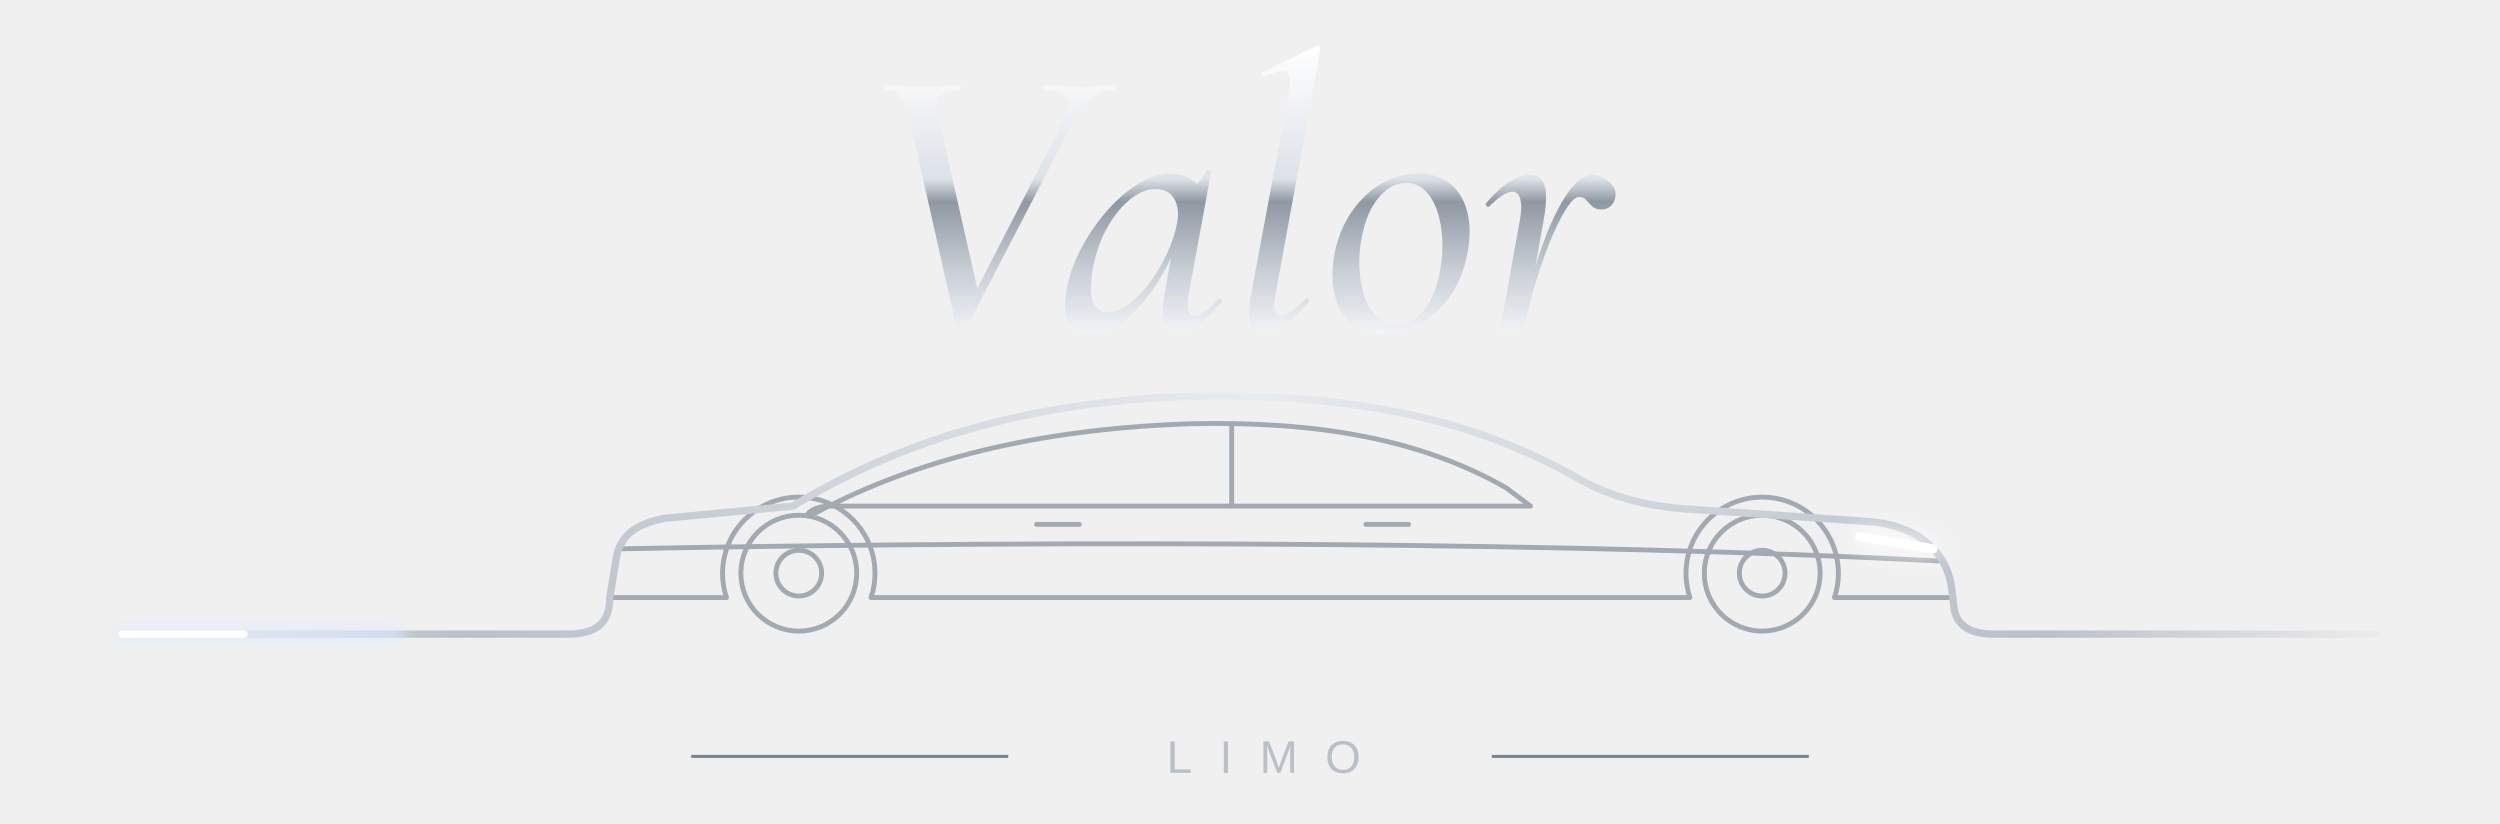
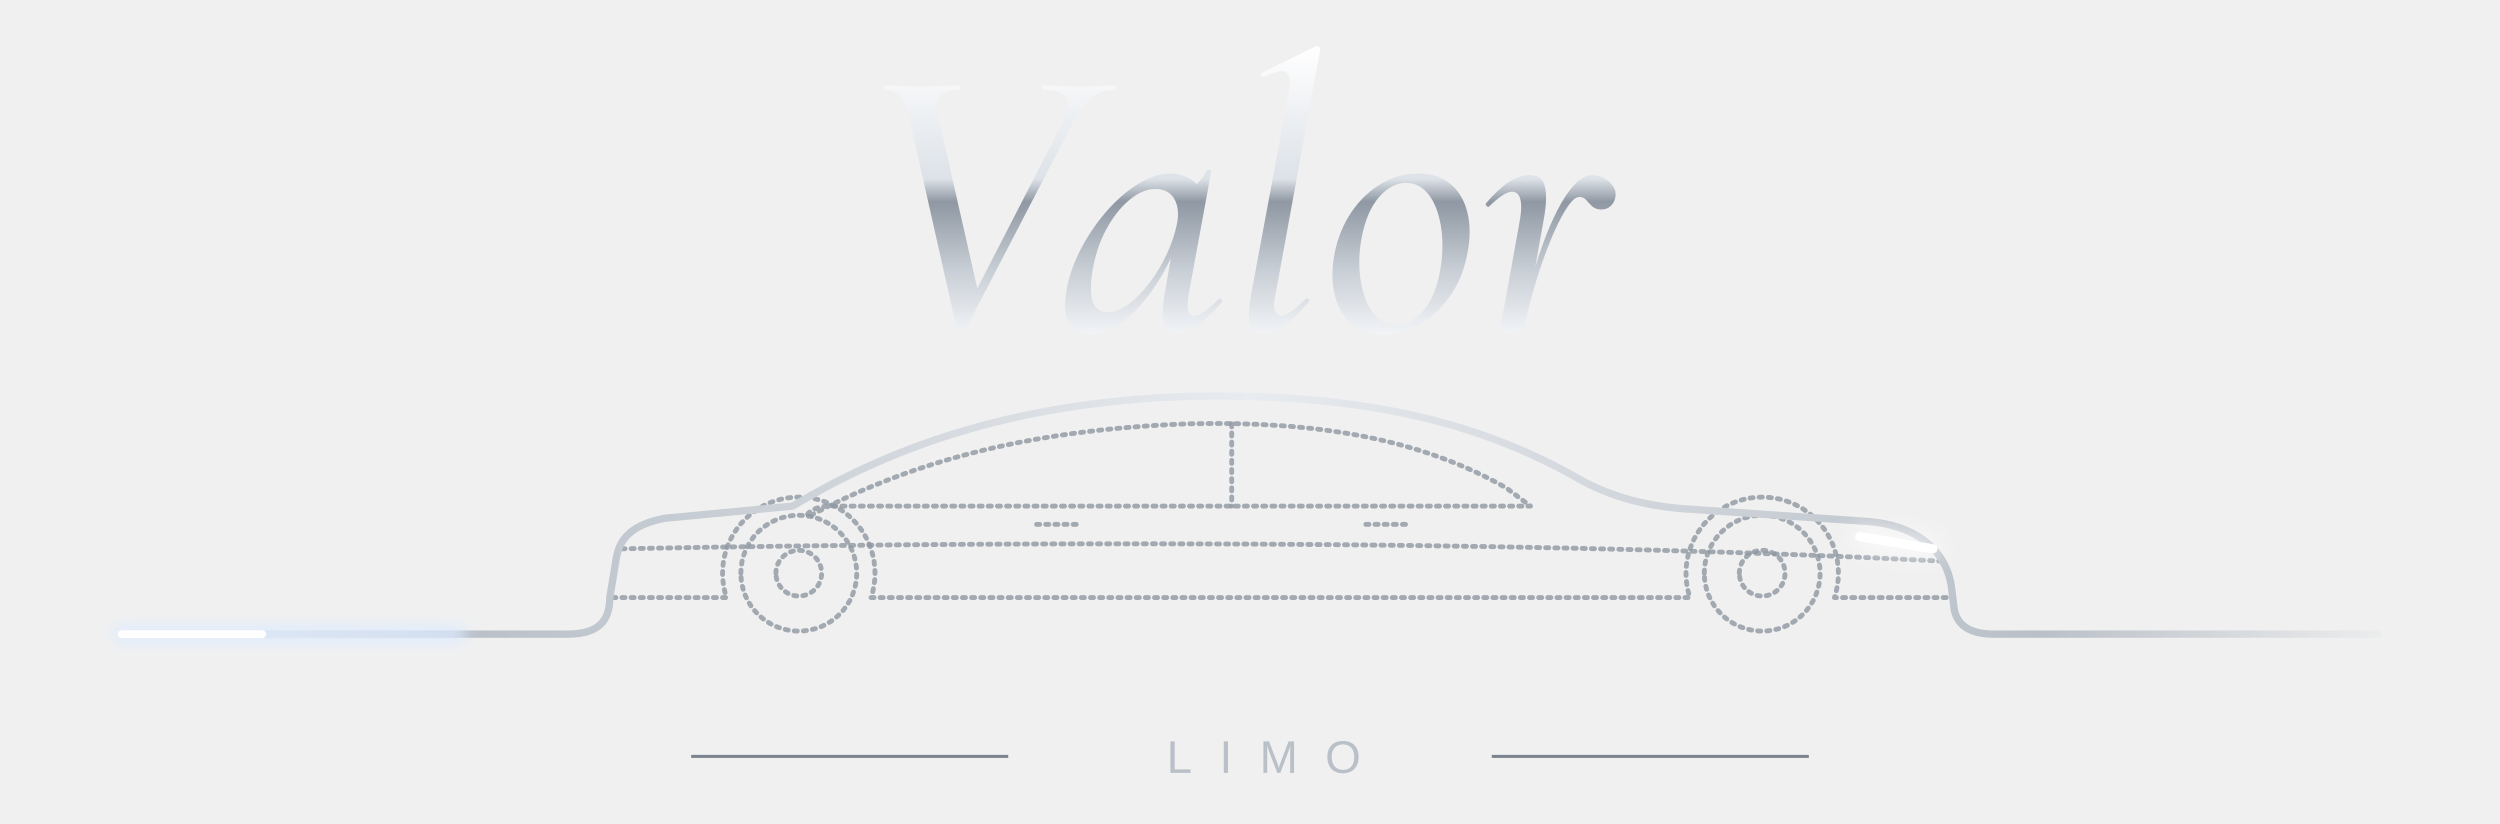
<svg xmlns="http://www.w3.org/2000/svg" viewBox="40 20 820 270" width="820" height="270" role="img" aria-label="Valor Limo">
-   <style>@media (prefers-reduced-motion: reduce){.fx{display:none}}</style>
+   <style>.vl-trace{stroke-dasharray:1000 1100;animation:vl-trace 10s linear infinite}.vl-car{stroke-dasharray:1 2;animation:vl-car 10s cubic-bezier(.45,0,.2,1) infinite}.vl-word{animation:vl-word 10s ease-out infinite}.vl-limo{animation:vl-limo 10s ease-out infinite}.vl-lamp{animation:vl-lamp 10s linear infinite}@keyframes vl-trace{0%{stroke-dashoffset:1003;opacity:1}35%{stroke-dashoffset:0}92%{stroke-dashoffset:0;opacity:1}99%,100%{stroke-dashoffset:0;opacity:0}}@keyframes vl-car{0%,16%{stroke-dashoffset:1.03;opacity:1}50%{stroke-dashoffset:0}92%{stroke-dashoffset:0;opacity:1}99%,100%{stroke-dashoffset:0;opacity:0}}@keyframes vl-word{0%,32%{opacity:0}54%,92%{opacity:1}99%,100%{opacity:0}}@keyframes vl-limo{0%,46%{opacity:0}62%,92%{opacity:1}99%,100%{opacity:0}}@keyframes vl-lamp{0%,27%{opacity:0}30%{opacity:1}40%{opacity:.55}50%{opacity:1}62%{opacity:.6}74%{opacity:1}92%{opacity:1}99%,100%{opacity:0}}@media (prefers-reduced-motion: reduce){.fx{display:none}.vl-trace,.vl-car,.vl-word,.vl-limo,.vl-lamp{animation:none}}</style>
  <defs>
    <linearGradient id="vl-chrome" x1="0" y1="0" x2="0" y2="1">
      <stop offset="0" stop-color="#FFFFFF" />
      <stop offset="0.46" stop-color="#DDE2E8" />
      <stop offset="0.54" stop-color="#8F98A3" />
      <stop offset="0.78" stop-color="#C9CFD6" />
      <stop offset="1" stop-color="#F2F4F7" />
    </linearGradient>
    <linearGradient id="vl-line" gradientUnits="userSpaceOnUse" x1="70" y1="0" x2="830" y2="0">
      <stop offset="0" stop-color="#B9C0C8" stop-opacity="0" />
      <stop offset="0.16" stop-color="#B9C0C8" />
      <stop offset="0.5" stop-color="#E8EBEF" />
      <stop offset="0.84" stop-color="#B9C0C8" />
      <stop offset="1" stop-color="#B9C0C8" stop-opacity="0" />
    </linearGradient>
    <linearGradient id="vl-sheen" gradientUnits="userSpaceOnUse" x1="-200" y1="0" x2="0" y2="0">
      <stop offset="0" stop-color="#FFFFFF" stop-opacity="0" />
      <stop offset="0.5" stop-color="#FFFFFF" stop-opacity="0.95" />
      <stop offset="1" stop-color="#FFFFFF" stop-opacity="0" />
-       <animateTransform attributeName="gradientTransform" type="translate" values="0 0;1100 0;1100 0" keyTimes="0;0.55;1" dur="6s" repeatCount="indefinite" />
+       <animateTransform attributeName="gradientTransform" type="translate" values="0 0;0 0;1100 0;1100 0" keyTimes="0;0.52;0.76;1" dur="10s" repeatCount="indefinite" />
    </linearGradient>
    <filter id="vl-glow" x="-200%" y="-200%" width="500%" height="500%">
      <feGaussianBlur stdDeviation="4" result="b" />
      <feMerge>
        <feMergeNode in="b" />
        <feMergeNode in="b" />
        <feMergeNode in="SourceGraphic" />
      </feMerge>
    </filter>
    <filter id="vl-soft" x="-20%" y="-200%" width="140%" height="500%">
      <feGaussianBlur stdDeviation="2.2" />
    </filter>
-     <path id="vl-trace" d="M80 228 H226 C236 228 240 224 240 216 L242 204 C243 196 248 192 258 190 L300 186 C330 168 370 152 430 150 C480 149 520 156 556 176 C566 182 578 186 594 187 L652 191 C668 192 678 200 680 212 L681 220 C682 225 686 228 694 228 H820" />
+     <path id="vl-trace" pathLength="1000" d="M80 228 H226 C236 228 240 224 240 216 L242 204 C243 196 248 192 258 190 L300 186 C330 168 370 152 430 150 C480 149 520 156 556 176 C566 182 578 186 594 187 L652 191 C668 192 678 200 680 212 L681 220 C682 225 686 228 694 228 H820" />
    <g id="vl-car">
-       <path d="M241 216 H278.3 A25 25 0 1 1 325.7 216 H594.3 A25 25 0 1 1 641.7 216 H680" />
-       <path d="M306 189 C336 173 374 161 430 159 C472 158 506 164 534 180 L542 186 H312 C306 186 303 190 306 189 Z" />
-       <path d="M444 159 V186" />
-       <path d="M244 200 C400 197 560 198 676 204" />
-       <path d="M488 192 H502 M380 192 H394" />
-       <circle cx="302" cy="208" r="19" />
-       <circle cx="302" cy="208" r="7.5" />
-       <circle cx="618" cy="208" r="19" />
-       <circle cx="618" cy="208" r="7.5" />
+       <path pathLength="1" d="M241 216 H278.3 A25 25 0 1 1 325.7 216 H594.3 A25 25 0 1 1 641.7 216 H680" />
+       <path pathLength="1" d="M306 189 C336 173 374 161 430 159 C472 158 506 164 534 180 L542 186 H312 C306 186 303 190 306 189 Z" />
+       <path pathLength="1" d="M444 159 V186" />
+       <path pathLength="1" d="M244 200 C400 197 560 198 676 204" />
+       <path pathLength="1" d="M488 192 H502 M380 192 H394" />
+       <circle pathLength="1" cx="302" cy="208" r="19" transform="rotate(180 302 208)" />
+       <circle pathLength="1" cx="302" cy="208" r="7.5" transform="rotate(180 302 208)" />
+       <circle pathLength="1" cx="618" cy="208" r="19" transform="rotate(180 618 208)" />
+       <circle pathLength="1" cx="618" cy="208" r="7.5" transform="rotate(180 618 208)" />
    </g>
  </defs>
-   <path transform="translate(330.06 128)" fill="url(#vl-chrome)" d="M23.76 -0.13 8.19 -69.38Q7.12 -74.37 5.38 -76.42Q3.64 -78.46 0.31 -78.46Q0 -78.46 0 -79.23Q0 -80 0.31 -80Q2.78 -80 5.58 -79.81Q8.39 -79.62 10.85 -79.62Q15.39 -79.62 18.68 -79.81Q21.96 -80 24.68 -80Q25.14 -80 25.14 -79.23Q25.14 -78.46 24.68 -78.46Q20.65 -78.46 18.57 -76.86Q16.49 -75.26 17.5 -70.66L31.16 -10.45L24.94 -2.62L58.62 -68.04Q61.31 -73.31 59.66 -75.89Q58.02 -78.46 52.23 -78.46Q51.85 -78.46 51.85 -79.23Q51.85 -80 52.23 -80Q55.12 -80 57.86 -79.81Q60.6 -79.62 65 -79.62Q68.24 -79.62 70.34 -79.81Q72.43 -80 75.42 -80Q75.93 -80 75.93 -79.23Q75.93 -78.46 75.42 -78.46Q73.13 -78.46 70.88 -77.67Q68.63 -76.88 66.39 -74.57Q64.15 -72.25 61.66 -67.44L26.73 -0.13Q26.34 0.44 25.12 0.41Q23.89 0.38 23.76 -0.13ZM67.4 1.66Q63.19 1.66 60.9 -1.44Q58.62 -4.54 59.57 -11.65Q60.54 -18.46 63.99 -25.38Q67.44 -32.29 72.41 -38.14Q77.38 -43.99 83 -47.53Q88.61 -51.07 93.77 -51.07Q96.19 -51.07 98.6 -50.18Q101 -49.29 102.74 -47.29Q104.48 -45.28 104.74 -42.04L98.6 -45.7Q100.36 -45.95 102.55 -47.78Q104.74 -49.61 105.7 -52.1Q105.96 -52.48 106.66 -52.29Q107.37 -52.11 107.24 -51.85L99.81 -11.39Q98.59 -4.39 101.57 -4.39Q103 -4.39 105.07 -5.89Q107.14 -7.39 109.61 -9.86Q110 -10.24 110.51 -9.73Q111.02 -9.22 110.64 -8.83Q106.53 -4.1 103.08 -1.47Q99.63 1.15 96.3 1.15Q92.84 1.15 91.79 -1.72Q90.74 -4.58 91.9 -11.39L95.03 -29.31L97.37 -31.49Q93.8 -21.56 88.76 -14.06Q83.72 -6.57 78.19 -2.45Q72.65 1.66 67.4 1.66ZM73.13 -5.57Q76.55 -5.57 80.15 -8.25Q83.75 -10.92 87.01 -15.26Q90.27 -19.59 92.65 -24.69Q95.03 -29.79 95.96 -34.5Q96.98 -39.55 95.08 -42.81Q93.18 -46.07 88.71 -46Q84.56 -45.93 80.3 -42.35Q76.03 -38.77 72.75 -32.7Q69.46 -26.63 68.24 -18.85Q67.17 -11.91 68.49 -8.74Q69.82 -5.57 73.13 -5.57ZM124.67 1.15Q121.02 1.15 120.08 -1.8Q119.14 -4.76 120.31 -11.39L132.72 -78.07Q133.6 -83.08 131.89 -84.29Q130.19 -85.5 124.52 -82.73Q124.01 -82.53 123.72 -83.3Q123.42 -84.07 123.94 -84.2L141.52 -92.8Q142.09 -93.06 142.6 -92.54Q143.12 -92.03 142.99 -91.78L128.3 -11.39Q127.46 -7.6 128.14 -5.99Q128.81 -4.39 130.19 -4.39Q131.6 -4.39 133.61 -5.92Q135.63 -7.44 138.1 -9.86Q138.61 -10.37 139.12 -9.86Q139.64 -9.34 139.12 -8.83Q135.01 -4.1 131.59 -1.47Q128.17 1.15 124.67 1.15ZM163.51 1.79Q157.11 1.79 153.09 -1.81Q149.07 -5.42 147.68 -11.44Q146.3 -17.45 147.65 -24.7Q149.11 -32.3 153.1 -38.25Q157.09 -44.2 162.81 -47.64Q168.52 -51.07 175.02 -51.07Q181.84 -51.07 185.92 -47.48Q190 -43.89 191.34 -37.9Q192.68 -31.92 191.21 -24.7Q189.62 -16.42 185.25 -10.44Q180.88 -4.45 175.14 -1.33Q169.39 1.79 163.51 1.79ZM167.94 -1.41Q172.88 -1.41 176.84 -6.1Q180.79 -10.8 182.27 -19.07Q183.23 -24.13 183.02 -29.21Q182.82 -34.28 181.42 -38.56Q180.02 -42.83 177.44 -45.41Q174.87 -48 171.08 -48Q166.3 -48 162.28 -43.37Q158.25 -38.73 156.59 -30.21Q155.56 -25.01 155.83 -19.9Q156.1 -14.8 157.54 -10.62Q158.98 -6.44 161.63 -3.92Q164.28 -1.41 167.94 -1.41ZM210.02 -1.11 208.74 -1.24Q209.88 -7.32 211.69 -14.12Q213.49 -20.92 215.79 -27.37Q218.09 -33.82 220.77 -39.06Q223.45 -44.31 226.37 -47.43Q229.29 -50.56 232.28 -50.56Q234.12 -50.56 235.98 -49.58Q237.84 -48.6 239 -46.94Q240.16 -45.29 239.78 -43.33Q239.51 -41.66 238.29 -40.47Q237.07 -39.28 235.2 -39.28Q233.28 -39.28 232.19 -40.31Q231.1 -41.34 230.23 -42.37Q229.37 -43.4 228.03 -43.4Q226.34 -43.4 224.3 -40.47Q222.27 -37.54 220.09 -32.78Q217.92 -28.02 215.95 -22.36Q213.97 -16.69 212.42 -11.09Q210.86 -5.49 210.02 -1.11ZM205.04 1.02Q203.03 1.02 202.38 0.77Q201.73 0.52 201.73 0.14Q201.73 -0.3 202.46 -3.36Q203.19 -6.43 203.71 -9.47L208.25 -34.64Q209.06 -38.85 208.86 -41.08Q208.66 -43.3 207.87 -44.22Q207.08 -45.13 205.99 -45.13Q204.42 -45.13 202.42 -43.71Q200.42 -42.29 198.41 -40.29Q198.04 -39.92 197.53 -40.43Q197.02 -40.93 197.39 -41.38Q201.43 -46.11 204.9 -48.33Q208.36 -50.56 211.74 -50.56Q214.2 -50.56 215.5 -49.14Q216.81 -47.72 217.02 -44.41Q217.24 -41.09 216.17 -35.33L210.02 -1.11Q209.71 1.02 205.04 1.02Z" />
-   <path class="fx" transform="translate(330.06 128)" fill="url(#vl-sheen)" style="mix-blend-mode:screen" d="M23.76 -0.13 8.19 -69.38Q7.12 -74.37 5.38 -76.42Q3.64 -78.46 0.31 -78.46Q0 -78.46 0 -79.23Q0 -80 0.31 -80Q2.78 -80 5.58 -79.81Q8.39 -79.62 10.85 -79.62Q15.39 -79.62 18.68 -79.81Q21.96 -80 24.68 -80Q25.14 -80 25.14 -79.23Q25.14 -78.46 24.68 -78.46Q20.65 -78.46 18.57 -76.86Q16.49 -75.26 17.5 -70.66L31.16 -10.45L24.94 -2.62L58.62 -68.04Q61.31 -73.31 59.66 -75.89Q58.02 -78.46 52.23 -78.46Q51.85 -78.46 51.85 -79.23Q51.85 -80 52.23 -80Q55.12 -80 57.86 -79.81Q60.6 -79.62 65 -79.62Q68.24 -79.62 70.34 -79.81Q72.43 -80 75.42 -80Q75.93 -80 75.93 -79.23Q75.93 -78.46 75.42 -78.46Q73.13 -78.46 70.88 -77.67Q68.63 -76.88 66.39 -74.57Q64.15 -72.25 61.66 -67.44L26.73 -0.13Q26.34 0.44 25.12 0.41Q23.89 0.38 23.76 -0.13ZM67.4 1.66Q63.19 1.66 60.9 -1.44Q58.62 -4.54 59.57 -11.65Q60.54 -18.46 63.99 -25.38Q67.44 -32.29 72.41 -38.14Q77.38 -43.99 83 -47.53Q88.61 -51.07 93.77 -51.07Q96.19 -51.07 98.6 -50.18Q101 -49.29 102.74 -47.29Q104.48 -45.28 104.74 -42.04L98.6 -45.7Q100.36 -45.95 102.55 -47.78Q104.74 -49.61 105.7 -52.1Q105.96 -52.48 106.66 -52.29Q107.37 -52.11 107.24 -51.85L99.81 -11.39Q98.59 -4.39 101.57 -4.39Q103 -4.39 105.07 -5.89Q107.14 -7.39 109.61 -9.86Q110 -10.24 110.51 -9.73Q111.02 -9.22 110.64 -8.83Q106.53 -4.1 103.08 -1.47Q99.63 1.15 96.3 1.15Q92.84 1.15 91.79 -1.72Q90.74 -4.58 91.9 -11.39L95.03 -29.31L97.37 -31.49Q93.8 -21.56 88.76 -14.06Q83.72 -6.57 78.19 -2.45Q72.65 1.66 67.4 1.66ZM73.13 -5.57Q76.55 -5.57 80.15 -8.25Q83.75 -10.92 87.01 -15.26Q90.27 -19.59 92.65 -24.69Q95.03 -29.79 95.96 -34.5Q96.98 -39.55 95.08 -42.81Q93.18 -46.07 88.71 -46Q84.56 -45.93 80.3 -42.35Q76.03 -38.77 72.75 -32.7Q69.46 -26.63 68.24 -18.85Q67.17 -11.91 68.49 -8.74Q69.82 -5.57 73.13 -5.57ZM124.67 1.15Q121.02 1.15 120.08 -1.8Q119.14 -4.76 120.31 -11.39L132.72 -78.07Q133.6 -83.08 131.89 -84.29Q130.19 -85.5 124.52 -82.73Q124.01 -82.53 123.72 -83.3Q123.42 -84.07 123.94 -84.2L141.52 -92.8Q142.09 -93.06 142.6 -92.54Q143.12 -92.03 142.99 -91.78L128.3 -11.39Q127.46 -7.6 128.14 -5.99Q128.81 -4.39 130.19 -4.39Q131.6 -4.39 133.61 -5.92Q135.63 -7.44 138.1 -9.86Q138.61 -10.37 139.12 -9.86Q139.64 -9.34 139.12 -8.83Q135.01 -4.1 131.59 -1.47Q128.17 1.15 124.67 1.15ZM163.51 1.79Q157.11 1.79 153.09 -1.81Q149.07 -5.42 147.68 -11.44Q146.3 -17.45 147.65 -24.7Q149.11 -32.3 153.1 -38.25Q157.09 -44.2 162.81 -47.64Q168.52 -51.07 175.02 -51.07Q181.84 -51.07 185.92 -47.48Q190 -43.89 191.34 -37.9Q192.68 -31.92 191.21 -24.7Q189.62 -16.42 185.25 -10.44Q180.88 -4.45 175.14 -1.33Q169.39 1.79 163.51 1.79ZM167.94 -1.41Q172.88 -1.41 176.84 -6.1Q180.79 -10.8 182.27 -19.07Q183.23 -24.13 183.02 -29.21Q182.82 -34.28 181.42 -38.56Q180.02 -42.83 177.44 -45.41Q174.87 -48 171.08 -48Q166.3 -48 162.28 -43.37Q158.25 -38.73 156.59 -30.21Q155.56 -25.01 155.83 -19.9Q156.1 -14.8 157.54 -10.62Q158.98 -6.44 161.63 -3.92Q164.28 -1.41 167.94 -1.41ZM210.02 -1.11 208.74 -1.24Q209.88 -7.32 211.69 -14.12Q213.49 -20.92 215.79 -27.37Q218.09 -33.82 220.77 -39.06Q223.45 -44.31 226.37 -47.43Q229.29 -50.56 232.28 -50.56Q234.12 -50.56 235.98 -49.58Q237.84 -48.6 239 -46.94Q240.16 -45.29 239.78 -43.33Q239.51 -41.66 238.29 -40.47Q237.07 -39.28 235.2 -39.28Q233.28 -39.28 232.19 -40.31Q231.1 -41.34 230.23 -42.37Q229.37 -43.4 228.03 -43.4Q226.34 -43.4 224.3 -40.47Q222.27 -37.54 220.09 -32.78Q217.92 -28.02 215.95 -22.36Q213.97 -16.69 212.42 -11.09Q210.86 -5.49 210.02 -1.11ZM205.04 1.02Q203.03 1.02 202.38 0.77Q201.73 0.52 201.73 0.14Q201.73 -0.3 202.46 -3.36Q203.19 -6.43 203.71 -9.47L208.25 -34.64Q209.06 -38.85 208.86 -41.08Q208.66 -43.3 207.87 -44.22Q207.08 -45.13 205.99 -45.13Q204.42 -45.13 202.42 -43.71Q200.42 -42.29 198.41 -40.29Q198.04 -39.92 197.53 -40.43Q197.02 -40.93 197.39 -41.38Q201.43 -46.11 204.9 -48.33Q208.36 -50.56 211.74 -50.56Q214.2 -50.56 215.5 -49.14Q216.81 -47.72 217.02 -44.41Q217.24 -41.09 216.17 -35.33L210.02 -1.11Q209.71 1.02 205.04 1.02Z" />
+   <g class="vl-word">
+     <path transform="translate(330.06 128)" fill="url(#vl-chrome)" d="M23.76 -0.13 8.19 -69.38Q7.12 -74.37 5.38 -76.42Q3.64 -78.46 0.31 -78.46Q0 -78.46 0 -79.23Q0 -80 0.31 -80Q2.78 -80 5.58 -79.81Q8.39 -79.62 10.85 -79.62Q15.39 -79.62 18.68 -79.81Q21.96 -80 24.68 -80Q25.14 -80 25.14 -79.23Q25.14 -78.46 24.68 -78.46Q20.65 -78.46 18.57 -76.86Q16.49 -75.26 17.5 -70.66L31.16 -10.45L24.94 -2.62L58.62 -68.04Q61.31 -73.31 59.66 -75.89Q58.02 -78.46 52.23 -78.46Q51.85 -78.46 51.85 -79.23Q51.85 -80 52.23 -80Q55.12 -80 57.86 -79.81Q60.6 -79.62 65 -79.62Q68.24 -79.62 70.34 -79.81Q72.43 -80 75.42 -80Q75.93 -80 75.93 -79.23Q75.93 -78.46 75.42 -78.46Q73.13 -78.46 70.88 -77.67Q68.63 -76.88 66.39 -74.57Q64.15 -72.25 61.66 -67.44L26.73 -0.13Q26.34 0.44 25.12 0.41Q23.89 0.38 23.76 -0.13ZM67.4 1.66Q63.19 1.66 60.9 -1.44Q58.62 -4.54 59.57 -11.65Q60.54 -18.46 63.99 -25.38Q67.44 -32.29 72.41 -38.14Q77.38 -43.99 83 -47.53Q88.61 -51.07 93.77 -51.07Q96.19 -51.07 98.6 -50.18Q101 -49.29 102.74 -47.29Q104.48 -45.28 104.74 -42.04L98.6 -45.7Q100.36 -45.95 102.55 -47.78Q104.74 -49.61 105.7 -52.1Q105.96 -52.48 106.66 -52.29Q107.37 -52.11 107.24 -51.85L99.81 -11.39Q98.59 -4.39 101.57 -4.39Q103 -4.39 105.07 -5.89Q107.14 -7.39 109.61 -9.86Q110 -10.24 110.51 -9.73Q111.02 -9.22 110.64 -8.83Q106.53 -4.1 103.08 -1.47Q99.63 1.15 96.3 1.15Q92.84 1.15 91.79 -1.72Q90.74 -4.58 91.9 -11.39L95.03 -29.31L97.37 -31.49Q93.8 -21.56 88.76 -14.06Q83.72 -6.57 78.19 -2.45Q72.65 1.66 67.4 1.66ZM73.13 -5.57Q76.55 -5.57 80.15 -8.25Q83.75 -10.92 87.01 -15.26Q90.27 -19.59 92.65 -24.69Q95.03 -29.79 95.96 -34.5Q96.98 -39.55 95.08 -42.81Q93.18 -46.07 88.71 -46Q84.56 -45.93 80.3 -42.35Q76.03 -38.77 72.75 -32.7Q69.46 -26.63 68.24 -18.85Q67.17 -11.91 68.49 -8.74Q69.82 -5.57 73.13 -5.57ZM124.67 1.15Q121.02 1.15 120.08 -1.8Q119.14 -4.76 120.31 -11.39L132.72 -78.07Q133.6 -83.08 131.89 -84.29Q130.19 -85.5 124.52 -82.73Q124.01 -82.53 123.72 -83.3Q123.42 -84.07 123.94 -84.2L141.52 -92.8Q142.09 -93.06 142.6 -92.54Q143.12 -92.03 142.99 -91.78L128.3 -11.39Q127.46 -7.6 128.14 -5.99Q128.81 -4.39 130.19 -4.39Q131.6 -4.39 133.61 -5.92Q135.63 -7.44 138.1 -9.86Q138.61 -10.37 139.12 -9.86Q139.64 -9.34 139.12 -8.83Q135.01 -4.1 131.59 -1.47Q128.17 1.15 124.67 1.15ZM163.51 1.79Q157.11 1.79 153.09 -1.81Q149.07 -5.42 147.68 -11.44Q146.3 -17.45 147.65 -24.7Q149.11 -32.3 153.1 -38.25Q157.09 -44.2 162.81 -47.64Q168.52 -51.07 175.02 -51.07Q181.84 -51.07 185.92 -47.48Q190 -43.89 191.34 -37.9Q192.68 -31.92 191.21 -24.7Q189.62 -16.42 185.25 -10.44Q180.88 -4.45 175.14 -1.33Q169.39 1.79 163.51 1.79ZM167.94 -1.41Q172.88 -1.41 176.84 -6.1Q180.79 -10.8 182.27 -19.07Q183.23 -24.13 183.02 -29.21Q182.82 -34.28 181.42 -38.56Q180.02 -42.83 177.44 -45.41Q174.87 -48 171.08 -48Q166.3 -48 162.28 -43.37Q158.25 -38.73 156.59 -30.21Q155.56 -25.01 155.83 -19.9Q156.1 -14.8 157.54 -10.62Q158.98 -6.44 161.63 -3.92Q164.28 -1.41 167.94 -1.41ZM210.02 -1.11 208.74 -1.24Q209.88 -7.32 211.69 -14.12Q213.49 -20.92 215.79 -27.37Q218.09 -33.82 220.77 -39.06Q223.45 -44.31 226.37 -47.43Q229.29 -50.56 232.28 -50.56Q234.12 -50.56 235.98 -49.58Q237.84 -48.6 239 -46.94Q240.16 -45.29 239.78 -43.33Q239.51 -41.66 238.29 -40.47Q237.07 -39.28 235.2 -39.28Q233.28 -39.28 232.19 -40.31Q231.1 -41.34 230.23 -42.37Q229.37 -43.4 228.03 -43.4Q226.34 -43.4 224.3 -40.47Q222.27 -37.54 220.09 -32.78Q217.92 -28.02 215.95 -22.36Q213.97 -16.69 212.42 -11.09Q210.86 -5.49 210.02 -1.11ZM205.04 1.02Q203.03 1.02 202.38 0.77Q201.73 0.52 201.73 0.14Q201.73 -0.3 202.46 -3.36Q203.19 -6.43 203.71 -9.47L208.25 -34.64Q209.06 -38.85 208.86 -41.08Q208.66 -43.3 207.87 -44.22Q207.08 -45.13 205.99 -45.13Q204.42 -45.13 202.42 -43.71Q200.42 -42.29 198.41 -40.29Q198.04 -39.92 197.53 -40.43Q197.02 -40.93 197.39 -41.38Q201.43 -46.11 204.9 -48.33Q208.36 -50.56 211.74 -50.56Q214.2 -50.56 215.5 -49.14Q216.81 -47.72 217.02 -44.41Q217.24 -41.09 216.17 -35.33L210.02 -1.11Q209.71 1.02 205.04 1.02Z" />
+     <path class="fx" transform="translate(330.06 128)" fill="url(#vl-sheen)" style="mix-blend-mode:screen" d="M23.76 -0.13 8.19 -69.38Q7.12 -74.37 5.38 -76.42Q3.64 -78.46 0.31 -78.46Q0 -78.46 0 -79.23Q0 -80 0.31 -80Q2.78 -80 5.58 -79.81Q8.39 -79.62 10.85 -79.62Q15.39 -79.62 18.68 -79.81Q21.96 -80 24.68 -80Q25.14 -80 25.14 -79.23Q25.14 -78.46 24.68 -78.46Q20.65 -78.46 18.57 -76.86Q16.49 -75.26 17.5 -70.66L31.16 -10.45L24.94 -2.62L58.62 -68.04Q61.31 -73.31 59.66 -75.89Q58.02 -78.46 52.23 -78.46Q51.85 -78.46 51.85 -79.23Q51.85 -80 52.23 -80Q55.12 -80 57.86 -79.81Q60.6 -79.62 65 -79.62Q68.24 -79.62 70.34 -79.81Q72.43 -80 75.42 -80Q75.93 -80 75.93 -79.23Q75.93 -78.46 75.42 -78.46Q73.13 -78.46 70.88 -77.67Q68.63 -76.88 66.39 -74.57Q64.15 -72.25 61.66 -67.44L26.73 -0.13Q26.34 0.44 25.12 0.41Q23.89 0.38 23.76 -0.13ZM67.4 1.66Q63.19 1.66 60.9 -1.44Q58.62 -4.54 59.57 -11.65Q60.54 -18.46 63.99 -25.38Q67.44 -32.29 72.41 -38.14Q77.38 -43.99 83 -47.53Q88.61 -51.07 93.77 -51.07Q96.19 -51.07 98.6 -50.18Q101 -49.29 102.74 -47.29Q104.48 -45.28 104.74 -42.04L98.6 -45.7Q100.36 -45.95 102.55 -47.78Q104.74 -49.61 105.7 -52.1Q105.96 -52.48 106.66 -52.29Q107.37 -52.11 107.24 -51.85L99.81 -11.39Q98.59 -4.39 101.57 -4.39Q103 -4.39 105.07 -5.89Q107.14 -7.39 109.61 -9.86Q110 -10.24 110.51 -9.73Q111.02 -9.22 110.64 -8.83Q106.53 -4.1 103.08 -1.47Q99.63 1.15 96.3 1.15Q92.84 1.15 91.79 -1.72Q90.74 -4.58 91.9 -11.39L95.03 -29.31L97.37 -31.49Q93.8 -21.56 88.76 -14.06Q83.72 -6.57 78.19 -2.45Q72.65 1.66 67.4 1.66ZM73.13 -5.57Q76.55 -5.57 80.15 -8.25Q83.75 -10.92 87.01 -15.26Q90.27 -19.59 92.65 -24.69Q95.03 -29.79 95.96 -34.5Q96.98 -39.55 95.08 -42.81Q93.18 -46.07 88.71 -46Q84.56 -45.93 80.3 -42.35Q76.03 -38.77 72.75 -32.7Q69.46 -26.63 68.24 -18.85Q67.17 -11.91 68.49 -8.74Q69.82 -5.57 73.13 -5.57ZM124.67 1.15Q121.02 1.15 120.08 -1.8Q119.14 -4.76 120.31 -11.39L132.72 -78.07Q133.6 -83.08 131.89 -84.29Q130.19 -85.5 124.52 -82.73Q124.01 -82.53 123.72 -83.3Q123.42 -84.07 123.94 -84.2L141.52 -92.8Q142.09 -93.06 142.6 -92.54Q143.12 -92.03 142.99 -91.78L128.3 -11.39Q127.46 -7.6 128.14 -5.99Q128.81 -4.39 130.19 -4.39Q131.6 -4.39 133.61 -5.92Q135.63 -7.44 138.1 -9.86Q138.61 -10.37 139.12 -9.86Q139.64 -9.34 139.12 -8.83Q135.01 -4.1 131.59 -1.47Q128.17 1.15 124.67 1.15ZM163.51 1.79Q157.11 1.79 153.09 -1.81Q149.07 -5.42 147.68 -11.44Q146.3 -17.45 147.65 -24.7Q149.11 -32.3 153.1 -38.25Q157.09 -44.2 162.81 -47.64Q168.52 -51.07 175.02 -51.07Q181.84 -51.07 185.92 -47.48Q190 -43.89 191.34 -37.9Q192.68 -31.92 191.21 -24.7Q189.62 -16.42 185.25 -10.44Q180.88 -4.45 175.14 -1.33Q169.39 1.79 163.51 1.79ZM167.94 -1.41Q172.88 -1.41 176.84 -6.1Q180.79 -10.8 182.27 -19.07Q183.23 -24.13 183.02 -29.21Q182.82 -34.28 181.42 -38.56Q180.02 -42.83 177.44 -45.41Q174.87 -48 171.08 -48Q166.3 -48 162.28 -43.37Q158.25 -38.73 156.59 -30.21Q155.56 -25.01 155.83 -19.9Q156.1 -14.8 157.54 -10.62Q158.98 -6.44 161.63 -3.92Q164.28 -1.41 167.94 -1.41ZM210.02 -1.11 208.74 -1.24Q209.88 -7.32 211.69 -14.12Q213.49 -20.92 215.79 -27.37Q218.09 -33.82 220.77 -39.06Q223.45 -44.31 226.37 -47.43Q229.29 -50.56 232.28 -50.56Q234.12 -50.56 235.98 -49.58Q237.84 -48.6 239 -46.94Q240.16 -45.29 239.78 -43.33Q239.51 -41.66 238.29 -40.47Q237.07 -39.28 235.2 -39.28Q233.28 -39.28 232.19 -40.31Q231.1 -41.34 230.23 -42.37Q229.37 -43.4 228.03 -43.4Q226.34 -43.4 224.3 -40.47Q222.27 -37.54 220.09 -32.78Q217.92 -28.02 215.95 -22.36Q213.97 -16.69 212.42 -11.09Q210.86 -5.49 210.02 -1.11ZM205.04 1.02Q203.03 1.02 202.38 0.77Q201.73 0.52 201.73 0.14Q201.73 -0.3 202.46 -3.36Q203.19 -6.43 203.71 -9.47L208.25 -34.64Q209.06 -38.85 208.86 -41.08Q208.66 -43.3 207.87 -44.22Q207.08 -45.13 205.99 -45.13Q204.42 -45.13 202.42 -43.71Q200.42 -42.29 198.41 -40.29Q198.04 -39.92 197.53 -40.43Q197.02 -40.93 197.39 -41.38Q201.43 -46.11 204.9 -48.33Q208.36 -50.56 211.74 -50.56Q214.2 -50.56 215.5 -49.14Q216.81 -47.72 217.02 -44.41Q217.24 -41.09 216.17 -35.33L210.02 -1.11Q209.71 1.02 205.04 1.02Z" />
+   </g>
  <g fill="none" stroke-linecap="round" stroke-linejoin="round">
-     <use href="#vl-car" stroke="#8E97A1" stroke-width="1.6" opacity="0.8" />
-     <use href="#vl-trace" stroke="url(#vl-line)" stroke-width="2.4" />
+     <use href="#vl-car" class="vl-car" stroke="#8E97A1" stroke-width="1.6" stroke-opacity="0.8" />
+     <use href="#vl-trace" class="vl-trace" stroke="url(#vl-line)" stroke-width="2.4" />
    <g class="fx" stroke="url(#vl-sheen)" stroke-width="2.6">
      <use href="#vl-car" />
      <use href="#vl-trace" />
    </g>
-     <path d="M650 196 L674 200" stroke="#FFFFFF" stroke-width="3" filter="url(#vl-glow)">
-       <animate attributeName="opacity" values="0.55;1;0.55" dur="3s" repeatCount="indefinite" />
-     </path>
+     <path class="vl-lamp" d="M650 196 L674 200" stroke="#FFFFFF" stroke-width="3" filter="url(#vl-glow)" />
  </g>
  <g class="fx" fill="none" stroke-linecap="round">
-     <use href="#vl-trace" pathLength="1000" stroke="#DDEBFF" stroke-width="5" stroke-dasharray="90 2000" filter="url(#vl-soft)" opacity="0.8">
-       <animate attributeName="stroke-dashoffset" values="90;-1000;-1000" keyTimes="0;0.7;1" dur="4.8s" repeatCount="indefinite" />
+     <use href="#vl-trace" stroke="#DDEBFF" stroke-width="6" stroke-dasharray="110 2000" filter="url(#vl-soft)" opacity="0.85">
+       <animate attributeName="stroke-dashoffset" values="110;-890;-890" keyTimes="0;0.35;1" dur="10s" repeatCount="indefinite" />
+       <animate attributeName="opacity" values="0.85;0.85;0;0" keyTimes="0;0.35;0.4;1" dur="10s" repeatCount="indefinite" />
    </use>
-     <use href="#vl-trace" pathLength="1000" stroke="#FFFFFF" stroke-width="2.4" stroke-dasharray="40 2000">
-       <animate attributeName="stroke-dashoffset" values="40;-1000;-1000" keyTimes="0;0.7;1" dur="4.8s" repeatCount="indefinite" />
+     <use href="#vl-trace" stroke="#FFFFFF" stroke-width="2.6" stroke-dasharray="46 2000">
+       <animate attributeName="stroke-dashoffset" values="46;-954;-954" keyTimes="0;0.35;1" dur="10s" repeatCount="indefinite" />
+       <animate attributeName="opacity" values="1;1;0;0" keyTimes="0;0.35;0.39;1" dur="10s" repeatCount="indefinite" />
    </use>
    <g filter="url(#vl-glow)">
-       <circle r="3.6" fill="#FFFFFF" />
-       <path d="M0 -9 L1.2 -1.2 L9 0 L1.2 1.2 L0 9 L-1.2 1.2 L-9 0 L-1.2 -1.2 Z" fill="#FFFFFF" opacity="0.9" />
-       <animateMotion dur="4.8s" repeatCount="indefinite" calcMode="linear" keyPoints="0;1;1" keyTimes="0;0.7;1">
+       <circle r="3.8" fill="#FFFFFF" />
+       <path d="M0 -9 L1.2 -1.2 L9 0 L1.2 1.2 L0 9 L-1.2 1.2 L-9 0 L-1.2 -1.2 Z" fill="#FFFFFF" opacity="0.95" />
+       <animateMotion dur="10s" repeatCount="indefinite" calcMode="linear" keyPoints="0;1;1" keyTimes="0;0.35;1">
        <mpath href="#vl-trace" />
      </animateMotion>
-       <animate attributeName="opacity" values="0;1;1;0;0" keyTimes="0;0.06;0.64;0.7;1" dur="4.8s" repeatCount="indefinite" />
+       <animate attributeName="opacity" values="0;1;1;0;0" keyTimes="0;0.02;0.34;0.39;1" dur="10s" repeatCount="indefinite" />
    </g>
  </g>
-   <path d="M266.7 268.1 H370.7 M529.3 268.1 H633.3" stroke="#7C858F" stroke-width="1" />
-   <text x="454.5" y="273.5" text-anchor="middle" fill="#B9C0C8" font-family="Manrope, 'Helvetica Neue', Arial, sans-serif" font-weight="500" font-size="15" letter-spacing="9">LIMO</text>
+   <g class="vl-limo">
+     <path d="M266.7 268.1 H370.7 M529.3 268.1 H633.3" stroke="#7C858F" stroke-width="1" />
+     <text x="454.5" y="273.5" text-anchor="middle" fill="#B9C0C8" font-family="Manrope, 'Helvetica Neue', Arial, sans-serif" font-weight="500" font-size="15" letter-spacing="9">LIMO</text>
+   </g>
</svg>
